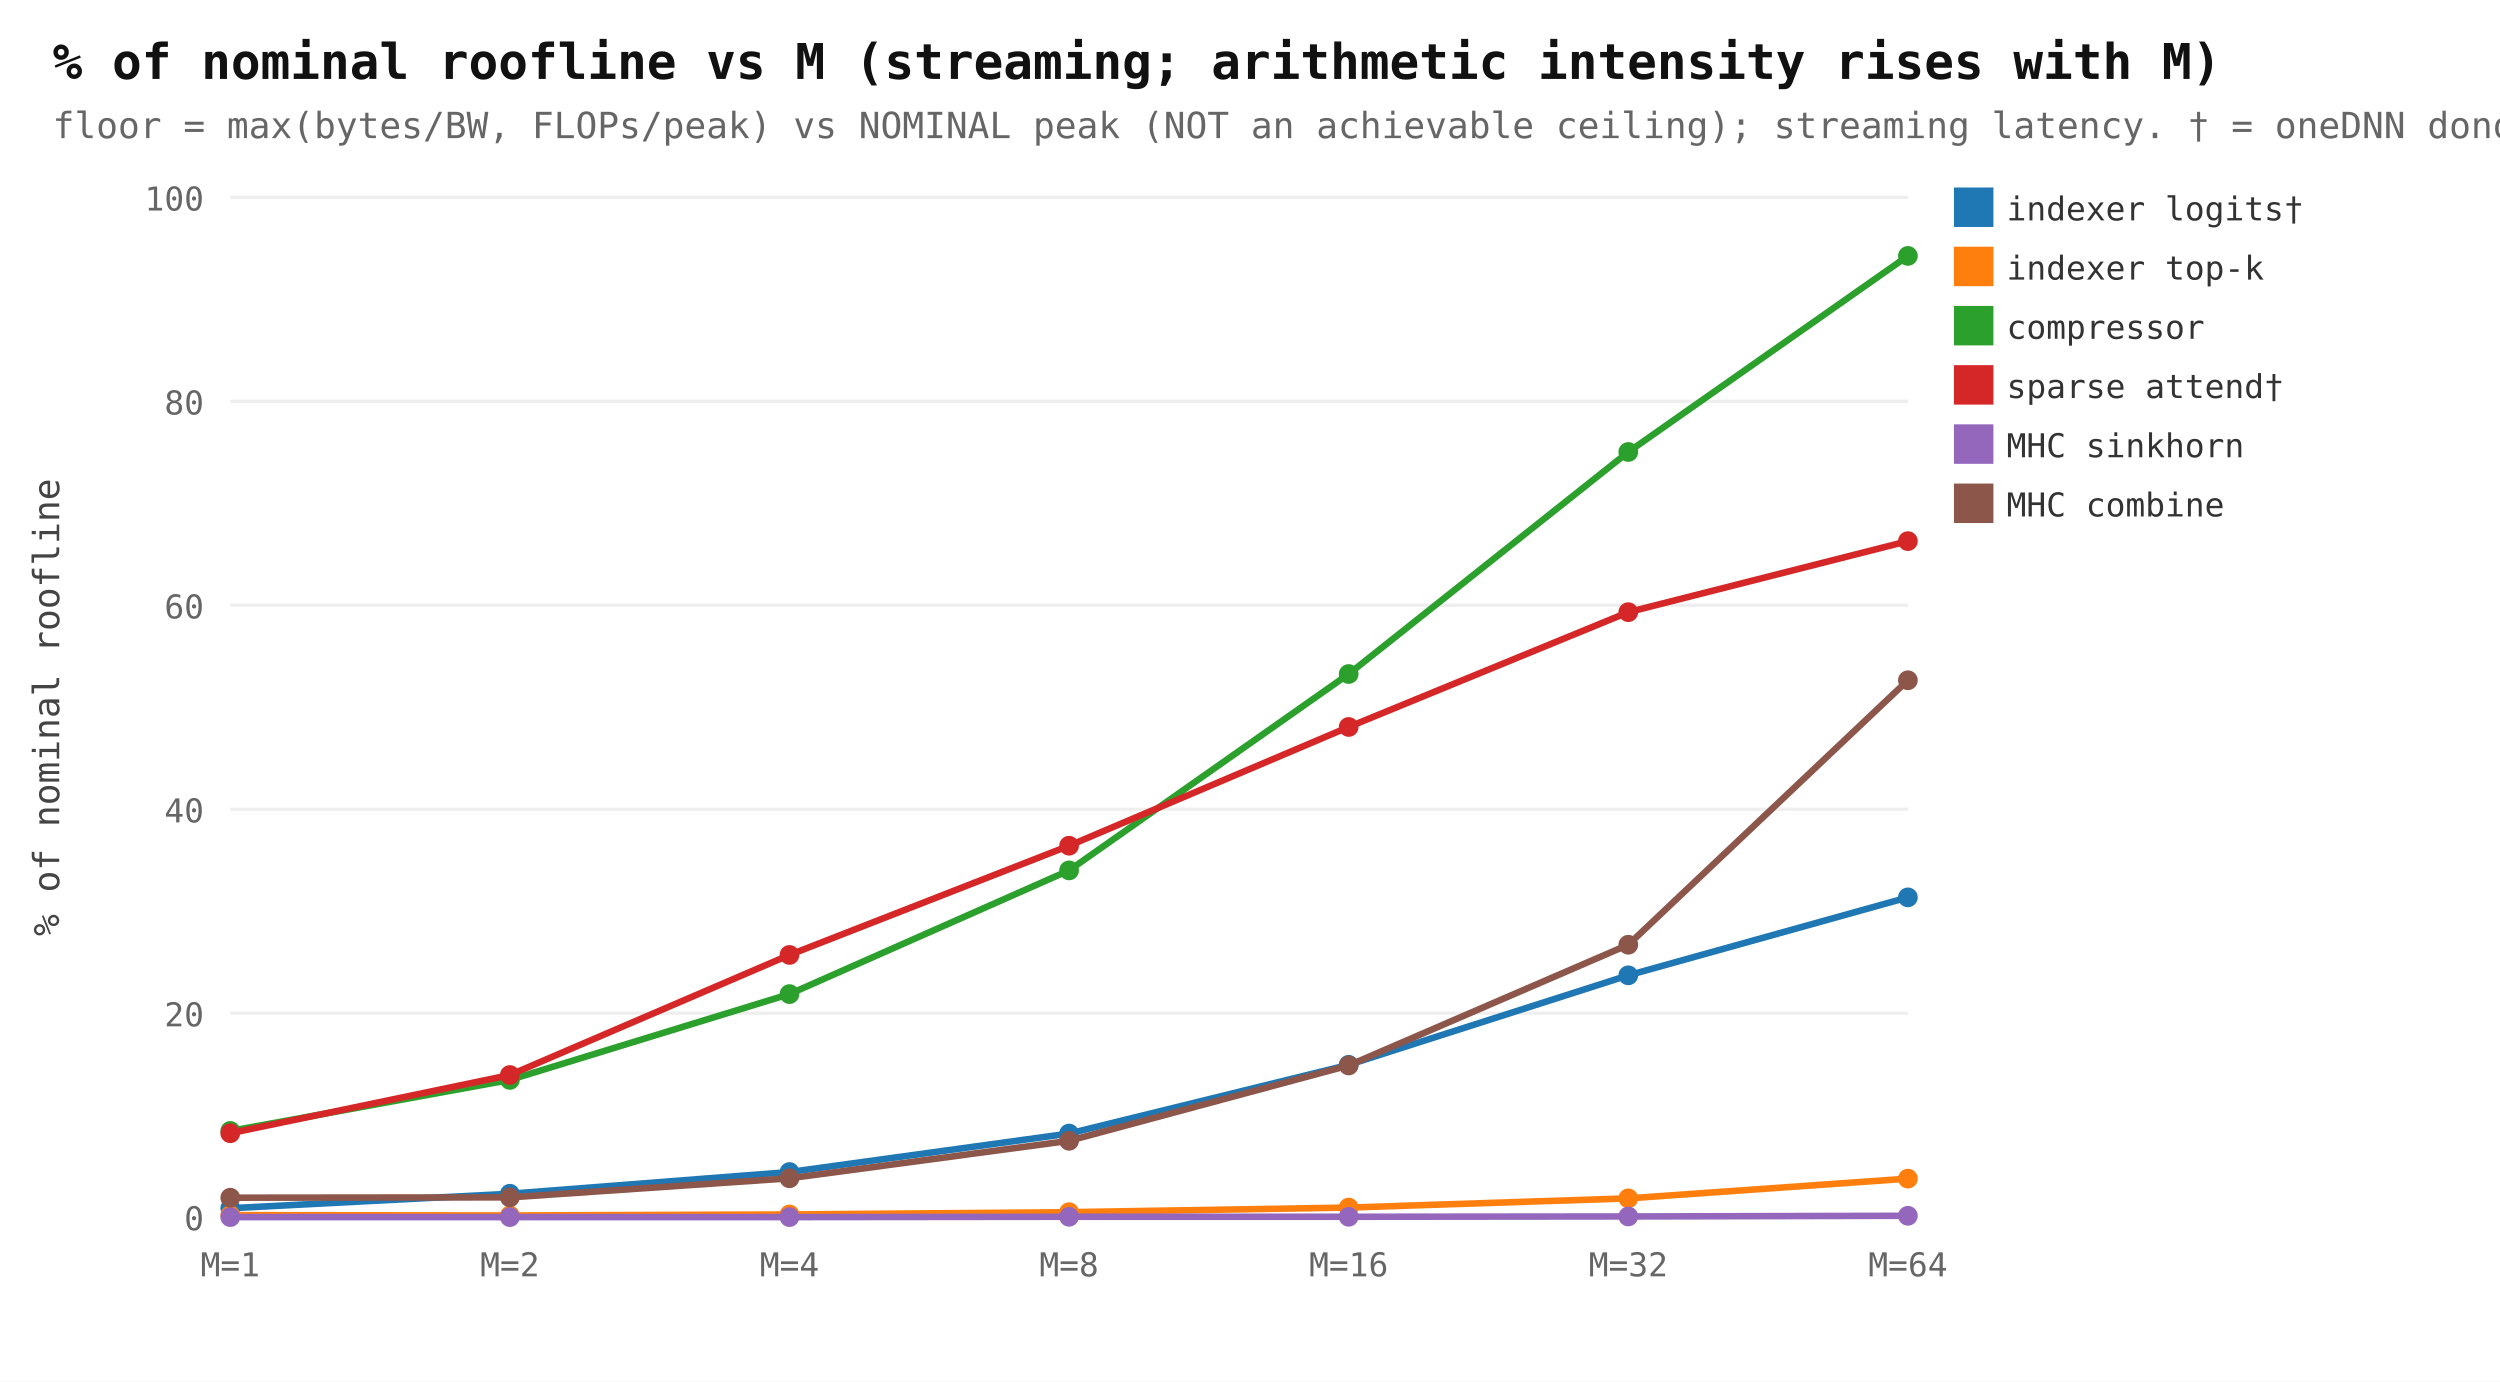
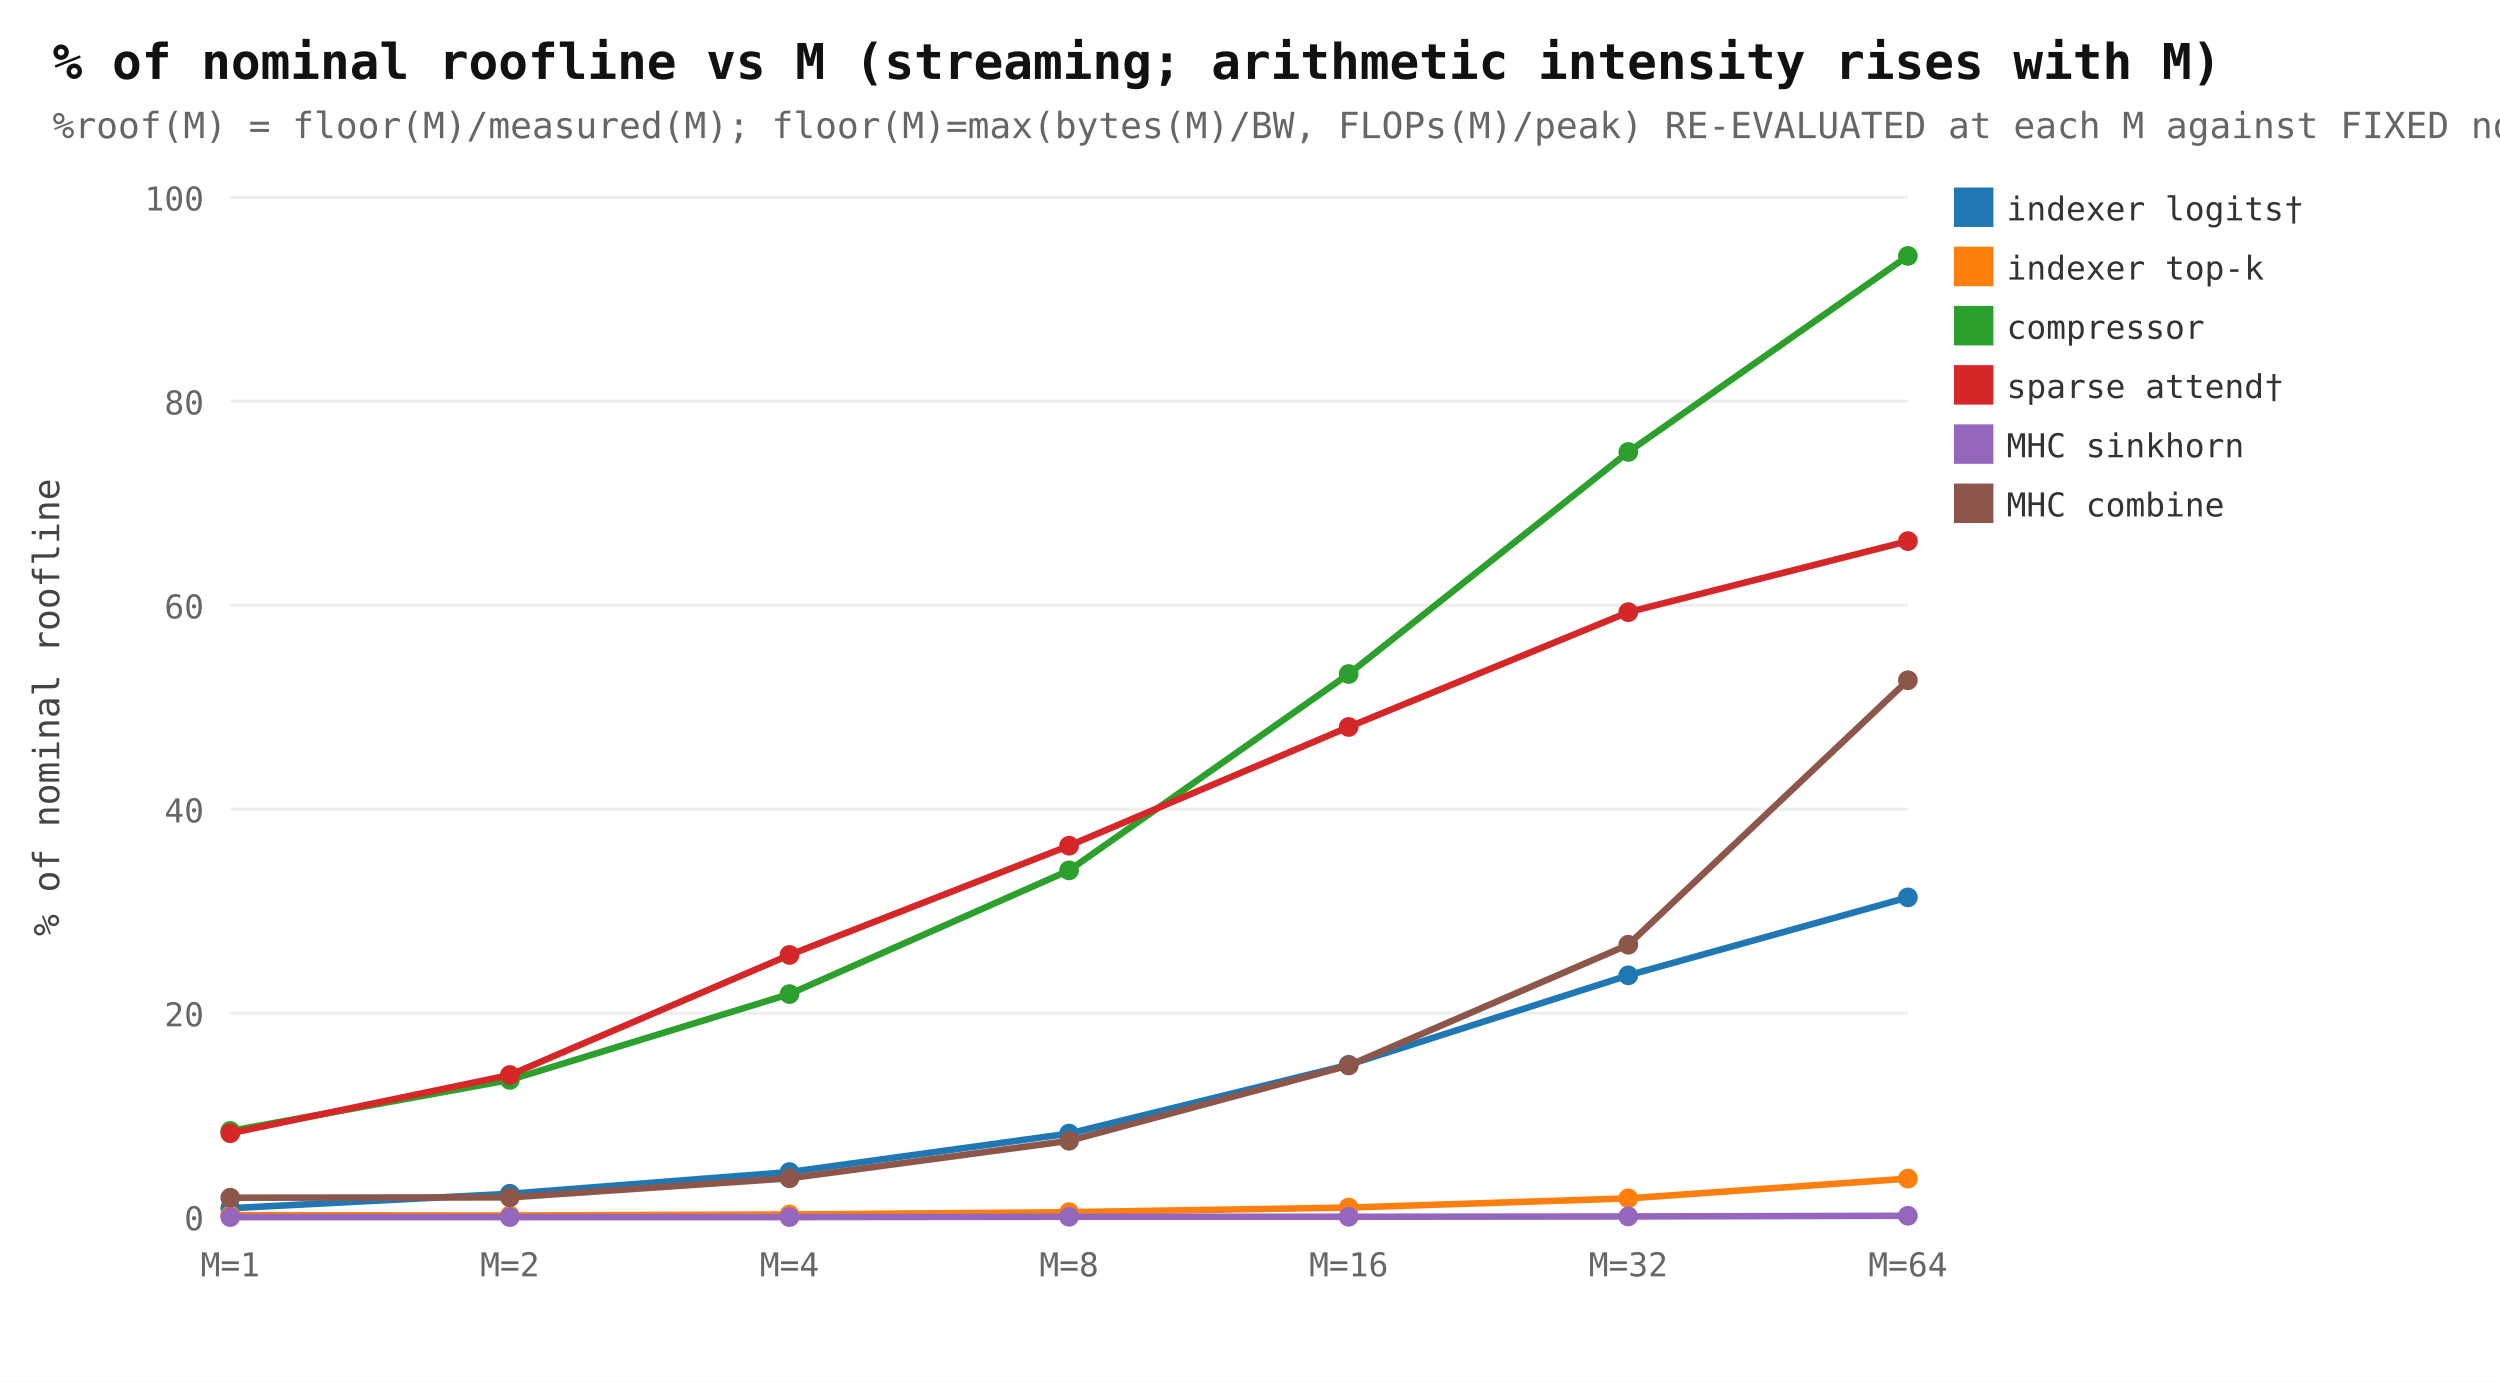
<svg xmlns="http://www.w3.org/2000/svg" viewBox="0 0 760 420" width="760" height="420">
  <rect x="0" y="0" width="760" height="420" fill="#ffffff" />
  <text x="16.0" y="24.0" font-family="monospace" font-size="15" fill="#111" text-anchor="start" font-weight="bold">% of nominal roofline vs M  (streaming; arithmetic intensity rises with M)</text>
-   <text x="16.0" y="42.0" font-family="monospace" font-size="11" fill="#666" text-anchor="start" font-weight="normal">floor = max(bytes/BW, FLOPs/peak) vs NOMINAL peak (NOT an achievable ceiling); streaming latency. † = oneDNN donor. EMR jobs 385065-67 (3-rep median).</text>
+   <text x="16.0" y="42.0" font-family="monospace" font-size="11" fill="#666" text-anchor="start" font-weight="normal">%roof(M) = floor(M)/measured(M); floor(M)=max(bytes(M)/BW, FLOPs(M)/peak) RE-EVALUATED at each M against FIXED nominal peaks (BW, ISA/dtype TF) — peaks constant, the binding arm (BW vs compute) can flip with M. NOT an achievable ceiling; streaming. † = oneDNN donor. EMR jobs 385457-59 (3-rep median).</text>
  <line x1="70" y1="370.0" x2="580" y2="370.0" stroke="#eee" />
  <text x="62.0" y="374.0" font-family="monospace" font-size="10" fill="#666" text-anchor="end" font-weight="normal">0</text>
  <line x1="70" y1="308.0" x2="580" y2="308.0" stroke="#eee" />
  <text x="62.0" y="312.0" font-family="monospace" font-size="10" fill="#666" text-anchor="end" font-weight="normal">20</text>
  <line x1="70" y1="246.0" x2="580" y2="246.0" stroke="#eee" />
  <text x="62.0" y="250.0" font-family="monospace" font-size="10" fill="#666" text-anchor="end" font-weight="normal">40</text>
  <line x1="70" y1="184.0" x2="580" y2="184.0" stroke="#eee" />
  <text x="62.0" y="188.0" font-family="monospace" font-size="10" fill="#666" text-anchor="end" font-weight="normal">60</text>
  <line x1="70" y1="122.0" x2="580" y2="122.0" stroke="#eee" />
  <text x="62.0" y="126.0" font-family="monospace" font-size="10" fill="#666" text-anchor="end" font-weight="normal">80</text>
  <line x1="70" y1="60.0" x2="580" y2="60.0" stroke="#eee" />
  <text x="62.0" y="64.0" font-family="monospace" font-size="10" fill="#666" text-anchor="end" font-weight="normal">100</text>
  <text x="18.0" y="215.0" font-family="monospace" font-size="11" fill="#444" text-anchor="middle" transform="rotate(-90 18 215)" font-weight="normal">% of nominal roofline</text>
  <text x="70.0" y="388.0" font-family="monospace" font-size="10" fill="#666" text-anchor="middle" font-weight="normal">M=1</text>
  <text x="155.0" y="388.0" font-family="monospace" font-size="10" fill="#666" text-anchor="middle" font-weight="normal">M=2</text>
  <text x="240.0" y="388.0" font-family="monospace" font-size="10" fill="#666" text-anchor="middle" font-weight="normal">M=4</text>
  <text x="325.0" y="388.0" font-family="monospace" font-size="10" fill="#666" text-anchor="middle" font-weight="normal">M=8</text>
  <text x="410.0" y="388.0" font-family="monospace" font-size="10" fill="#666" text-anchor="middle" font-weight="normal">M=16</text>
  <text x="495.0" y="388.0" font-family="monospace" font-size="10" fill="#666" text-anchor="middle" font-weight="normal">M=32</text>
  <text x="580.0" y="388.0" font-family="monospace" font-size="10" fill="#666" text-anchor="middle" font-weight="normal">M=64</text>
  <polyline fill="none" stroke="#1f77b4" stroke-width="2" points="70.0,367.3 155.0,362.9 240.0,356.3 325.0,344.6 410.0,323.7 495.0,296.5 580.0,272.8" />
  <circle cx="70.0" cy="367.3" r="3" fill="#1f77b4" />
  <circle cx="155.0" cy="362.9" r="3" fill="#1f77b4" />
  <circle cx="240.0" cy="356.3" r="3" fill="#1f77b4" />
  <circle cx="325.0" cy="344.6" r="3" fill="#1f77b4" />
  <circle cx="410.0" cy="323.7" r="3" fill="#1f77b4" />
  <circle cx="495.0" cy="296.5" r="3" fill="#1f77b4" />
  <circle cx="580.0" cy="272.8" r="3" fill="#1f77b4" />
  <rect x="594" y="57" width="12" height="12" fill="#1f77b4" />
  <text x="610.0" y="67.0" font-family="monospace" font-size="10" fill="#333" text-anchor="start" font-weight="normal">indexer logits†</text>
  <polyline fill="none" stroke="#ff7f0e" stroke-width="2" points="70.0,369.4 155.0,369.5 240.0,369.2 325.0,368.5 410.0,367.1 495.0,364.3 580.0,358.3" />
  <circle cx="70.0" cy="369.4" r="3" fill="#ff7f0e" />
  <circle cx="155.0" cy="369.5" r="3" fill="#ff7f0e" />
  <circle cx="240.0" cy="369.2" r="3" fill="#ff7f0e" />
  <circle cx="325.0" cy="368.5" r="3" fill="#ff7f0e" />
  <circle cx="410.0" cy="367.1" r="3" fill="#ff7f0e" />
  <circle cx="495.0" cy="364.3" r="3" fill="#ff7f0e" />
  <circle cx="580.0" cy="358.3" r="3" fill="#ff7f0e" />
  <rect x="594" y="75" width="12" height="12" fill="#ff7f0e" />
  <text x="610.0" y="85.0" font-family="monospace" font-size="10" fill="#333" text-anchor="start" font-weight="normal">indexer top-k</text>
  <polyline fill="none" stroke="#2ca02c" stroke-width="2" points="70.0,343.8 155.0,328.3 240.0,302.2 325.0,264.6 410.0,204.9 495.0,137.4 580.0,77.8" />
  <circle cx="70.0" cy="343.8" r="3" fill="#2ca02c" />
  <circle cx="155.0" cy="328.3" r="3" fill="#2ca02c" />
  <circle cx="240.0" cy="302.2" r="3" fill="#2ca02c" />
  <circle cx="325.0" cy="264.6" r="3" fill="#2ca02c" />
  <circle cx="410.0" cy="204.9" r="3" fill="#2ca02c" />
  <circle cx="495.0" cy="137.4" r="3" fill="#2ca02c" />
  <circle cx="580.0" cy="77.8" r="3" fill="#2ca02c" />
  <rect x="594" y="93" width="12" height="12" fill="#2ca02c" />
  <text x="610.0" y="103.0" font-family="monospace" font-size="10" fill="#333" text-anchor="start" font-weight="normal">compressor</text>
  <polyline fill="none" stroke="#d62728" stroke-width="2" points="70.0,344.5 155.0,326.8 240.0,290.3 325.0,257.1 410.0,221.0 495.0,186.1 580.0,164.5" />
  <circle cx="70.0" cy="344.5" r="3" fill="#d62728" />
  <circle cx="155.0" cy="326.8" r="3" fill="#d62728" />
  <circle cx="240.0" cy="290.3" r="3" fill="#d62728" />
  <circle cx="325.0" cy="257.1" r="3" fill="#d62728" />
  <circle cx="410.0" cy="221.0" r="3" fill="#d62728" />
  <circle cx="495.0" cy="186.1" r="3" fill="#d62728" />
  <circle cx="580.0" cy="164.5" r="3" fill="#d62728" />
  <rect x="594" y="111" width="12" height="12" fill="#d62728" />
  <text x="610.0" y="121.0" font-family="monospace" font-size="10" fill="#333" text-anchor="start" font-weight="normal">sparse attend†</text>
  <polyline fill="none" stroke="#9467bd" stroke-width="2" points="70.0,370.0 155.0,370.0 240.0,370.0 325.0,369.9 410.0,369.9 495.0,369.8 580.0,369.6" />
  <circle cx="70.0" cy="370.0" r="3" fill="#9467bd" />
  <circle cx="155.0" cy="370.0" r="3" fill="#9467bd" />
  <circle cx="240.0" cy="370.0" r="3" fill="#9467bd" />
  <circle cx="325.0" cy="369.9" r="3" fill="#9467bd" />
  <circle cx="410.0" cy="369.9" r="3" fill="#9467bd" />
  <circle cx="495.0" cy="369.8" r="3" fill="#9467bd" />
  <circle cx="580.0" cy="369.6" r="3" fill="#9467bd" />
  <rect x="594" y="129" width="12" height="12" fill="#9467bd" />
  <text x="610.0" y="139.0" font-family="monospace" font-size="10" fill="#333" text-anchor="start" font-weight="normal">MHC sinkhorn</text>
  <polyline fill="none" stroke="#8c564b" stroke-width="2" points="70.0,364.1 155.0,364.0 240.0,358.2 325.0,346.8 410.0,323.9 495.0,287.2 580.0,206.8" />
  <circle cx="70.0" cy="364.1" r="3" fill="#8c564b" />
  <circle cx="155.0" cy="364.0" r="3" fill="#8c564b" />
  <circle cx="240.0" cy="358.2" r="3" fill="#8c564b" />
  <circle cx="325.0" cy="346.8" r="3" fill="#8c564b" />
  <circle cx="410.0" cy="323.9" r="3" fill="#8c564b" />
  <circle cx="495.0" cy="287.2" r="3" fill="#8c564b" />
  <circle cx="580.0" cy="206.8" r="3" fill="#8c564b" />
  <rect x="594" y="147" width="12" height="12" fill="#8c564b" />
  <text x="610.0" y="157.0" font-family="monospace" font-size="10" fill="#333" text-anchor="start" font-weight="normal">MHC combine</text>
</svg>
